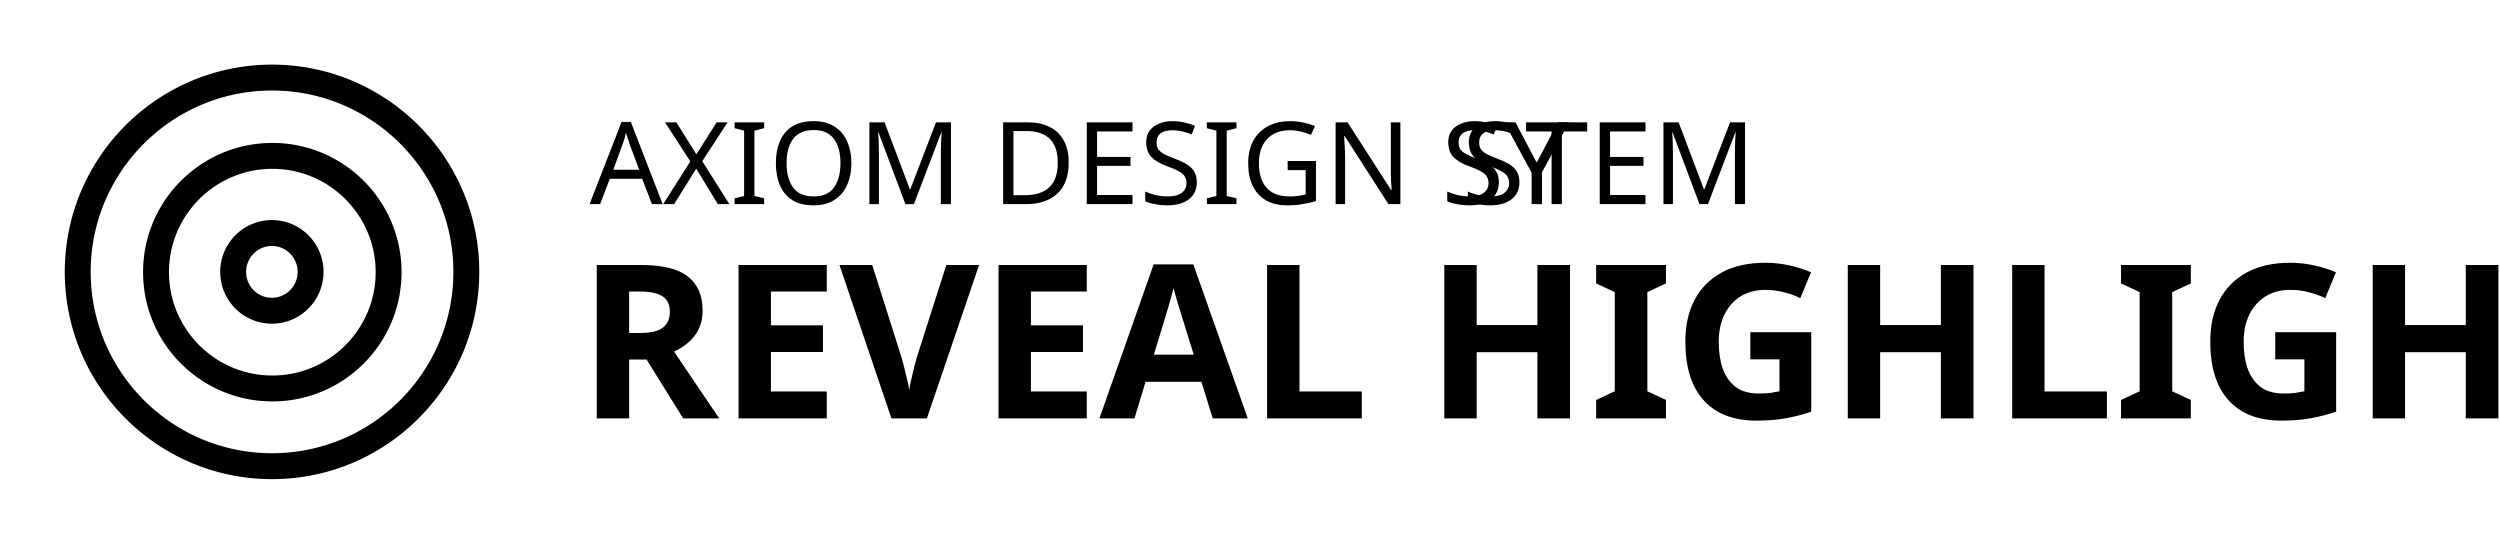
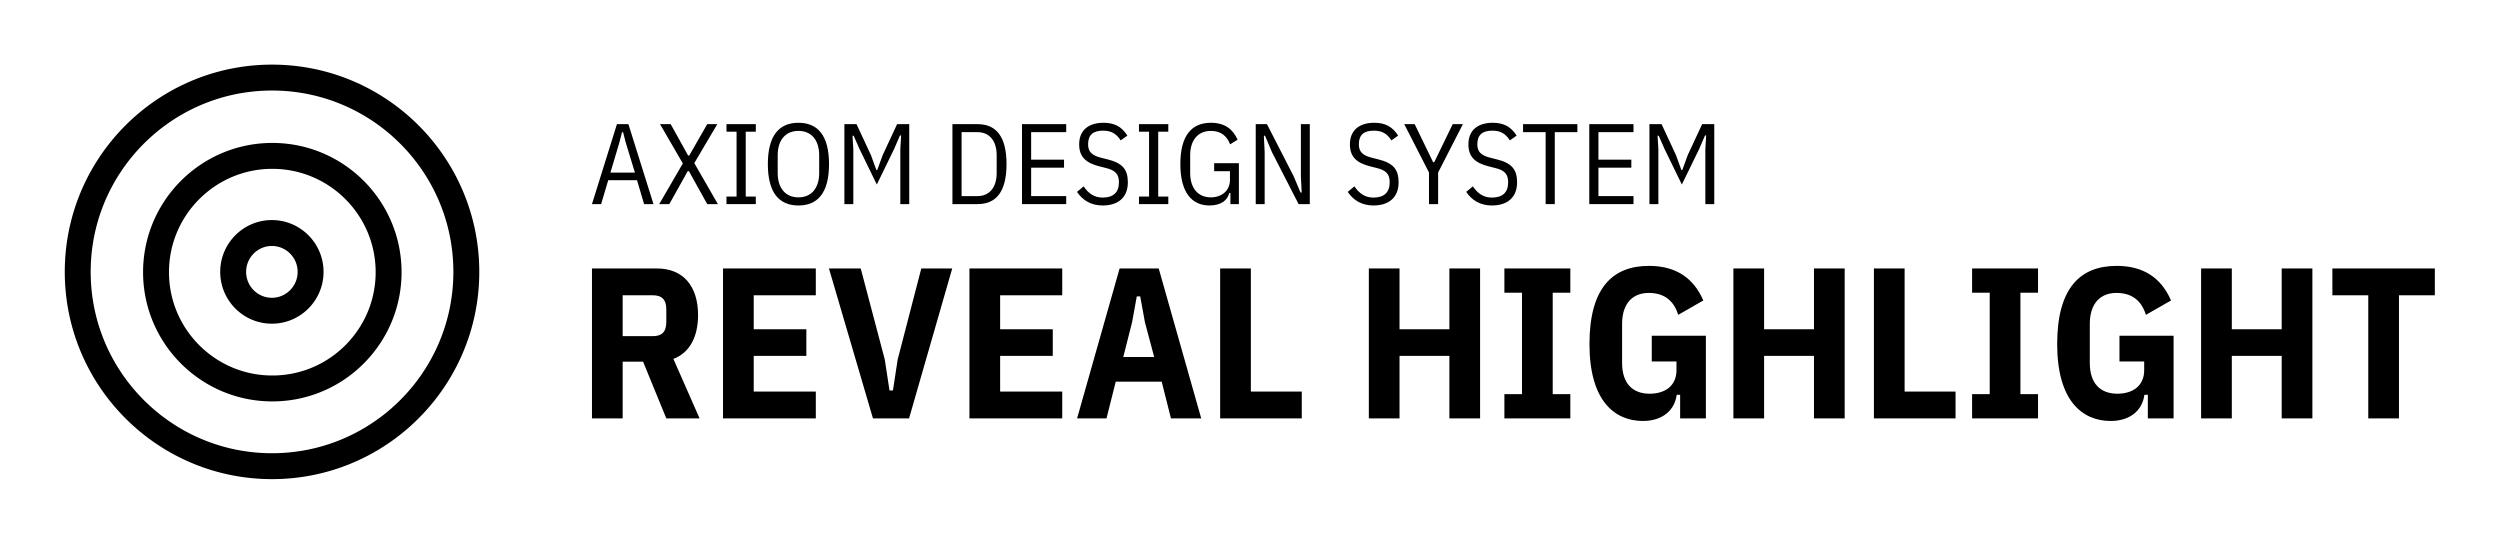
<svg xmlns="http://www.w3.org/2000/svg" width="100%" height="100%" viewBox="0 0 193 42" version="1.1" xml:space="preserve" style="fill-rule:evenodd;clip-rule:evenodd;stroke-linejoin:round;stroke-miterlimit:1.414;">
  <g>
    <path d="M21.207,4.99l0.206,0.004l0.205,0.006l0.205,0.009l0.204,0.012l0.203,0.014l0.203,0.017l0.202,0.019l0.201,0.022l0.201,0.024l0.199,0.027l0.199,0.029l0.198,0.032l0.198,0.034l0.196,0.036l0.196,0.039l0.195,0.041l0.194,0.043l0.193,0.046l0.192,0.049l0.191,0.05l0.19,0.053l0.189,0.055l0.189,0.057l0.187,0.06l0.186,0.062l0.186,0.064l0.184,0.066l0.183,0.068l0.182,0.071l0.181,0.073l0.18,0.075l0.179,0.077l0.178,0.079l0.177,0.081l0.175,0.083l0.174,0.086l0.173,0.087l0.172,0.089l0.171,0.092l0.169,0.093l0.168,0.096l0.167,0.097l0.166,0.099l0.164,0.101l0.163,0.104l0.162,0.105l0.16,0.107l0.159,0.108l0.158,0.111l0.156,0.113l0.155,0.114l0.153,0.116l0.152,0.118l0.15,0.12l0.149,0.121l0.147,0.123l0.146,0.125l0.145,0.127l0.143,0.128l0.141,0.13l0.14,0.132l0.138,0.133l0.136,0.135l0.135,0.137l0.134,0.138l0.131,0.139l0.13,0.142l0.129,0.143l0.126,0.144l0.125,0.146l0.123,0.147l0.122,0.149l0.12,0.151l0.118,0.152l0.116,0.153l0.114,0.155l0.112,0.156l0.111,0.157l0.109,0.159l0.107,0.161l0.105,0.161l0.103,0.163l0.101,0.165l0.1,0.165l0.097,0.167l0.095,0.168l0.094,0.17l0.091,0.17l0.09,0.172l0.087,0.173l0.085,0.174l0.083,0.176l0.082,0.176l0.079,0.178l0.077,0.179l0.075,0.18l0.072,0.181l0.071,0.182l0.068,0.183l0.067,0.185l0.064,0.185l0.062,0.186l0.059,0.188l0.058,0.188l0.055,0.189l0.052,0.191l0.051,0.191l0.048,0.192l0.046,0.193l0.044,0.194l0.041,0.195l0.038,0.195l0.037,0.197l0.034,0.197l0.032,0.198l0.029,0.199l0.026,0.2l0.025,0.2l0.021,0.202l0.02,0.201l0.016,0.203l0.015,0.204l0.011,0.204l0.009,0.204l0.007,0.206l0.004,0.206l0.001,0.206l-0.001,0.207l-0.004,0.206l-0.007,0.206l-0.009,0.204l-0.011,0.204l-0.015,0.204l-0.016,0.202l-0.02,0.202l-0.021,0.202l-0.025,0.2l-0.026,0.2l-0.029,0.199l-0.032,0.198l-0.034,0.197l-0.037,0.197l-0.038,0.195l-0.041,0.195l-0.044,0.194l-0.046,0.193l-0.048,0.192l-0.051,0.191l-0.052,0.191l-0.055,0.189l-0.058,0.188l-0.059,0.188l-0.062,0.186l-0.064,0.185l-0.067,0.184l-0.068,0.184l-0.071,0.182l-0.072,0.181l-0.075,0.18l-0.077,0.179l-0.079,0.178l-0.082,0.176l-0.083,0.176l-0.085,0.174l-0.087,0.173l-0.09,0.172l-0.091,0.17l-0.094,0.17l-0.095,0.168l-0.097,0.167l-0.1,0.165l-0.101,0.165l-0.103,0.163l-0.105,0.161l-0.107,0.161l-0.109,0.159l-0.111,0.157l-0.112,0.156l-0.114,0.155l-0.116,0.153l-0.118,0.152l-0.12,0.151l-0.122,0.148l-0.123,0.148l-0.125,0.146l-0.126,0.144l-0.129,0.143l-0.13,0.141l-0.131,0.14l-0.134,0.138l-0.135,0.137l-0.136,0.135l-0.138,0.133l-0.14,0.132l-0.141,0.13l-0.143,0.128l-0.145,0.127l-0.146,0.125l-0.147,0.123l-0.149,0.121l-0.15,0.12l-0.152,0.118l-0.153,0.116l-0.155,0.114l-0.156,0.113l-0.158,0.111l-0.159,0.108l-0.16,0.107l-0.162,0.105l-0.163,0.103l-0.164,0.102l-0.166,0.099l-0.167,0.097l-0.168,0.096l-0.169,0.093l-0.171,0.092l-0.172,0.089l-0.173,0.087l-0.174,0.086l-0.175,0.083l-0.177,0.081l-0.178,0.079l-0.179,0.077l-0.18,0.075l-0.181,0.073l-0.182,0.071l-0.183,0.068l-0.184,0.066l-0.186,0.064l-0.186,0.062l-0.187,0.06l-0.189,0.057l-0.189,0.055l-0.19,0.053l-0.191,0.05l-0.192,0.049l-0.193,0.045l-0.194,0.044l-0.195,0.041l-0.196,0.039l-0.196,0.036l-0.198,0.034l-0.198,0.032l-0.199,0.029l-0.199,0.027l-0.201,0.024l-0.201,0.022l-0.202,0.019l-0.203,0.017l-0.203,0.014l-0.204,0.012l-0.205,0.009l-0.205,0.006l-0.206,0.004l-0.207,0.001l-0.207,-0.001l-0.206,-0.004l-0.205,-0.006l-0.205,-0.009l-0.204,-0.012l-0.203,-0.014l-0.203,-0.017l-0.202,-0.019l-0.201,-0.022l-0.201,-0.024l-0.199,-0.027l-0.199,-0.029l-0.198,-0.032l-0.198,-0.034l-0.196,-0.036l-0.196,-0.039l-0.195,-0.041l-0.194,-0.044l-0.193,-0.045l-0.192,-0.049l-0.191,-0.05l-0.19,-0.053l-0.189,-0.055l-0.189,-0.057l-0.187,-0.06l-0.186,-0.062l-0.186,-0.064l-0.184,-0.066l-0.183,-0.068l-0.182,-0.071l-0.181,-0.073l-0.18,-0.075l-0.179,-0.077l-0.178,-0.079l-0.177,-0.081l-0.175,-0.083l-0.174,-0.086l-0.173,-0.087l-0.172,-0.089l-0.171,-0.092l-0.169,-0.093l-0.168,-0.096l-0.167,-0.097l-0.166,-0.099l-0.164,-0.102l-0.163,-0.103l-0.162,-0.105l-0.16,-0.107l-0.159,-0.108l-0.158,-0.111l-0.156,-0.113l-0.155,-0.114l-0.153,-0.116l-0.152,-0.118l-0.15,-0.12l-0.149,-0.121l-0.147,-0.123l-0.146,-0.125l-0.145,-0.127l-0.143,-0.128l-0.141,-0.13l-0.14,-0.132l-0.138,-0.133l-0.136,-0.135l-0.135,-0.137l-0.134,-0.138l-0.131,-0.14l-0.13,-0.141l-0.129,-0.143l-0.126,-0.144l-0.125,-0.146l-0.123,-0.148l-0.122,-0.148l-0.12,-0.151l-0.118,-0.152l-0.116,-0.153l-0.114,-0.155l-0.112,-0.156l-0.111,-0.157l-0.109,-0.159l-0.107,-0.161l-0.105,-0.161l-0.103,-0.163l-0.101,-0.165l-0.1,-0.165l-0.097,-0.167l-0.095,-0.168l-0.094,-0.17l-0.091,-0.17l-0.09,-0.172l-0.087,-0.173l-0.085,-0.174l-0.083,-0.176l-0.082,-0.176l-0.079,-0.178l-0.077,-0.179l-0.075,-0.18l-0.072,-0.181l-0.071,-0.182l-0.068,-0.184l-0.067,-0.184l-0.064,-0.185l-0.062,-0.186l-0.059,-0.188l-0.058,-0.188l-0.055,-0.189l-0.052,-0.191l-0.051,-0.191l-0.048,-0.192l-0.046,-0.193l-0.044,-0.194l-0.041,-0.195l-0.038,-0.195l-0.037,-0.197l-0.034,-0.197l-0.032,-0.198l-0.029,-0.199l-0.026,-0.2l-0.025,-0.2l-0.021,-0.202l-0.02,-0.202l-0.016,-0.202l-0.015,-0.204l-0.011,-0.204l-0.009,-0.204l-0.007,-0.206l-0.004,-0.206l-0.001,-0.207l0.001,-0.206l0.004,-0.206l0.007,-0.206l0.009,-0.204l0.011,-0.204l0.015,-0.204l0.016,-0.203l0.02,-0.201l0.021,-0.202l0.025,-0.2l0.026,-0.2l0.029,-0.199l0.032,-0.198l0.034,-0.197l0.037,-0.197l0.038,-0.195l0.041,-0.195l0.044,-0.194l0.046,-0.193l0.048,-0.192l0.051,-0.191l0.052,-0.191l0.055,-0.189l0.058,-0.188l0.059,-0.188l0.062,-0.186l0.064,-0.185l0.067,-0.185l0.068,-0.183l0.071,-0.182l0.072,-0.181l0.075,-0.18l0.077,-0.179l0.079,-0.178l0.082,-0.176l0.083,-0.176l0.085,-0.174l0.087,-0.173l0.09,-0.172l0.091,-0.17l0.094,-0.17l0.095,-0.168l0.097,-0.167l0.1,-0.165l0.101,-0.165l0.103,-0.163l0.105,-0.161l0.107,-0.161l0.109,-0.159l0.111,-0.157l0.112,-0.156l0.114,-0.155l0.116,-0.153l0.118,-0.152l0.12,-0.151l0.122,-0.149l0.123,-0.147l0.125,-0.146l0.126,-0.144l0.129,-0.143l0.13,-0.142l0.131,-0.139l0.134,-0.138l0.135,-0.137l0.136,-0.135l0.138,-0.133l0.14,-0.132l0.141,-0.13l0.143,-0.128l0.145,-0.127l0.146,-0.125l0.147,-0.123l0.149,-0.121l0.15,-0.12l0.152,-0.118l0.153,-0.116l0.155,-0.114l0.156,-0.113l0.158,-0.111l0.159,-0.108l0.16,-0.107l0.162,-0.105l0.163,-0.104l0.164,-0.101l0.166,-0.099l0.167,-0.097l0.168,-0.096l0.169,-0.093l0.171,-0.092l0.172,-0.089l0.173,-0.087l0.174,-0.086l0.175,-0.083l0.177,-0.081l0.178,-0.079l0.179,-0.077l0.18,-0.075l0.181,-0.073l0.182,-0.071l0.183,-0.068l0.184,-0.066l0.186,-0.064l0.186,-0.062l0.187,-0.06l0.189,-0.057l0.189,-0.055l0.19,-0.053l0.191,-0.05l0.192,-0.049l0.193,-0.046l0.194,-0.043l0.195,-0.041l0.196,-0.039l0.196,-0.036l0.198,-0.034l0.198,-0.032l0.199,-0.029l0.199,-0.027l0.201,-0.024l0.201,-0.022l0.202,-0.019l0.203,-0.017l0.203,-0.014l0.204,-0.012l0.205,-0.009l0.205,-0.006l0.206,-0.004l0.207,-0.002l0.207,0.002Zm-0.388,2l-0.181,0.003l-0.18,0.006l-0.179,0.008l-0.179,0.01l-0.178,0.012l-0.178,0.015l-0.177,0.017l-0.176,0.019l-0.175,0.021l-0.175,0.024l-0.174,0.025l-0.173,0.028l-0.173,0.029l-0.171,0.032l-0.171,0.034l-0.171,0.036l-0.169,0.038l-0.169,0.04l-0.168,0.042l-0.167,0.045l-0.166,0.046l-0.166,0.048l-0.164,0.05l-0.164,0.052l-0.163,0.054l-0.162,0.056l-0.161,0.058l-0.16,0.06l-0.159,0.061l-0.158,0.064l-0.158,0.066l-0.156,0.067l-0.156,0.069l-0.154,0.071l-0.153,0.073l-0.153,0.074l-0.151,0.077l-0.151,0.078l-0.149,0.08l-0.148,0.082l-0.147,0.083l-0.146,0.085l-0.145,0.087l-0.144,0.089l-0.142,0.09l-0.142,0.092l-0.14,0.094l-0.139,0.095l-0.138,0.097l-0.137,0.098l-0.135,0.1l-0.135,0.102l-0.133,0.103l-0.131,0.105l-0.131,0.106l-0.129,0.108l-0.128,0.11l-0.126,0.111l-0.125,0.112l-0.124,0.114l-0.123,0.115l-0.121,0.117l-0.119,0.118l-0.118,0.12l-0.117,0.121l-0.116,0.122l-0.113,0.124l-0.113,0.125l-0.111,0.127l-0.109,0.127l-0.108,0.13l-0.106,0.13l-0.105,0.132l-0.103,0.133l-0.102,0.134l-0.1,0.135l-0.099,0.137l-0.097,0.138l-0.095,0.139l-0.093,0.141l-0.092,0.141l-0.091,0.143l-0.088,0.143l-0.087,0.145l-0.085,0.146l-0.084,0.147l-0.081,0.149l-0.08,0.149l-0.079,0.15l-0.076,0.152l-0.075,0.152l-0.072,0.153l-0.071,0.155l-0.07,0.155l-0.067,0.157l-0.065,0.157l-0.064,0.158l-0.062,0.159l-0.06,0.161l-0.057,0.161l-0.056,0.162l-0.054,0.163l-0.053,0.163l-0.05,0.165l-0.048,0.165l-0.046,0.167l-0.044,0.167l-0.042,0.168l-0.04,0.168l-0.038,0.17l-0.036,0.17l-0.034,0.171l-0.032,0.172l-0.03,0.172l-0.027,0.174l-0.026,0.174l-0.023,0.174l-0.022,0.176l-0.019,0.176l-0.016,0.177l-0.015,0.177l-0.012,0.178l-0.011,0.179l-0.008,0.179l-0.005,0.18l-0.004,0.181l-0.001,0.181l0.001,0.182l0.004,0.18l0.005,0.18l0.008,0.18l0.011,0.179l0.012,0.178l0.015,0.177l0.016,0.177l0.019,0.176l0.022,0.176l0.023,0.174l0.026,0.174l0.027,0.174l0.03,0.172l0.032,0.172l0.034,0.171l0.036,0.17l0.038,0.17l0.04,0.168l0.042,0.168l0.044,0.167l0.046,0.167l0.048,0.165l0.05,0.165l0.053,0.163l0.054,0.163l0.056,0.162l0.057,0.161l0.06,0.16l0.062,0.16l0.064,0.158l0.065,0.157l0.067,0.157l0.07,0.155l0.071,0.155l0.072,0.153l0.075,0.152l0.076,0.152l0.079,0.15l0.08,0.149l0.081,0.148l0.084,0.148l0.085,0.146l0.087,0.145l0.088,0.143l0.091,0.143l0.092,0.141l0.093,0.141l0.095,0.139l0.097,0.138l0.099,0.136l0.1,0.136l0.102,0.134l0.103,0.133l0.105,0.132l0.106,0.13l0.108,0.129l0.109,0.128l0.111,0.127l0.113,0.125l0.113,0.124l0.116,0.122l0.117,0.121l0.118,0.12l0.119,0.118l0.121,0.117l0.123,0.115l0.124,0.114l0.125,0.112l0.126,0.111l0.128,0.11l0.129,0.107l0.131,0.107l0.131,0.105l0.133,0.103l0.135,0.102l0.135,0.1l0.137,0.098l0.138,0.097l0.139,0.095l0.14,0.094l0.142,0.092l0.142,0.09l0.144,0.089l0.145,0.087l0.146,0.085l0.147,0.083l0.148,0.082l0.149,0.08l0.151,0.078l0.151,0.076l0.153,0.075l0.153,0.073l0.154,0.071l0.156,0.069l0.156,0.067l0.158,0.066l0.158,0.063l0.159,0.062l0.16,0.06l0.161,0.058l0.162,0.056l0.163,0.054l0.164,0.052l0.164,0.05l0.166,0.048l0.166,0.046l0.167,0.045l0.168,0.042l0.169,0.04l0.169,0.038l0.171,0.036l0.171,0.034l0.171,0.032l0.173,0.029l0.173,0.028l0.174,0.025l0.175,0.024l0.175,0.021l0.176,0.019l0.177,0.017l0.178,0.015l0.178,0.012l0.179,0.01l0.179,0.008l0.18,0.006l0.181,0.003l0.181,0.001l0.181,-0.001l0.181,-0.003l0.18,-0.006l0.179,-0.008l0.179,-0.01l0.178,-0.012l0.178,-0.015l0.177,-0.017l0.176,-0.019l0.175,-0.021l0.175,-0.024l0.174,-0.025l0.173,-0.028l0.173,-0.029l0.171,-0.032l0.171,-0.034l0.171,-0.036l0.169,-0.038l0.169,-0.04l0.168,-0.042l0.167,-0.045l0.166,-0.046l0.166,-0.048l0.164,-0.05l0.164,-0.052l0.163,-0.054l0.162,-0.056l0.161,-0.058l0.16,-0.06l0.159,-0.062l0.158,-0.063l0.158,-0.066l0.156,-0.067l0.156,-0.069l0.154,-0.071l0.153,-0.073l0.153,-0.075l0.151,-0.076l0.151,-0.078l0.149,-0.08l0.148,-0.082l0.147,-0.083l0.146,-0.085l0.145,-0.087l0.144,-0.089l0.142,-0.09l0.142,-0.092l0.14,-0.094l0.139,-0.095l0.138,-0.097l0.137,-0.098l0.135,-0.1l0.135,-0.102l0.133,-0.103l0.131,-0.105l0.131,-0.107l0.129,-0.107l0.128,-0.11l0.126,-0.111l0.125,-0.112l0.124,-0.114l0.123,-0.115l0.121,-0.117l0.119,-0.118l0.118,-0.12l0.117,-0.121l0.116,-0.122l0.113,-0.124l0.113,-0.125l0.111,-0.127l0.109,-0.128l0.108,-0.129l0.106,-0.13l0.105,-0.132l0.103,-0.133l0.102,-0.134l0.1,-0.136l0.099,-0.136l0.097,-0.138l0.095,-0.139l0.093,-0.141l0.092,-0.141l0.091,-0.143l0.088,-0.143l0.087,-0.145l0.085,-0.146l0.084,-0.147l0.081,-0.149l0.08,-0.149l0.079,-0.15l0.076,-0.152l0.075,-0.152l0.072,-0.153l0.071,-0.155l0.07,-0.155l0.067,-0.157l0.065,-0.157l0.064,-0.158l0.062,-0.16l0.06,-0.16l0.057,-0.161l0.056,-0.162l0.054,-0.163l0.053,-0.163l0.05,-0.165l0.048,-0.165l0.046,-0.167l0.044,-0.167l0.042,-0.168l0.04,-0.168l0.038,-0.17l0.036,-0.17l0.034,-0.171l0.032,-0.172l0.03,-0.172l0.027,-0.174l0.026,-0.174l0.023,-0.174l0.022,-0.176l0.019,-0.176l0.016,-0.177l0.015,-0.177l0.012,-0.178l0.011,-0.179l0.008,-0.179l0.005,-0.181l0.004,-0.18l0.001,-0.182l-0.001,-0.181l-0.004,-0.181l-0.005,-0.18l-0.008,-0.179l-0.011,-0.179l-0.012,-0.178l-0.015,-0.177l-0.016,-0.177l-0.019,-0.176l-0.022,-0.176l-0.023,-0.174l-0.026,-0.174l-0.027,-0.174l-0.03,-0.172l-0.032,-0.172l-0.034,-0.171l-0.036,-0.17l-0.038,-0.17l-0.04,-0.168l-0.042,-0.168l-0.044,-0.167l-0.046,-0.167l-0.048,-0.165l-0.05,-0.165l-0.053,-0.163l-0.054,-0.163l-0.056,-0.162l-0.057,-0.161l-0.06,-0.161l-0.062,-0.159l-0.064,-0.158l-0.065,-0.157l-0.067,-0.157l-0.07,-0.155l-0.071,-0.155l-0.072,-0.153l-0.075,-0.152l-0.076,-0.152l-0.079,-0.15l-0.08,-0.149l-0.081,-0.149l-0.084,-0.147l-0.085,-0.146l-0.087,-0.145l-0.088,-0.143l-0.091,-0.143l-0.092,-0.141l-0.093,-0.141l-0.095,-0.139l-0.097,-0.138l-0.099,-0.137l-0.1,-0.135l-0.102,-0.134l-0.103,-0.133l-0.105,-0.132l-0.106,-0.13l-0.108,-0.13l-0.109,-0.127l-0.111,-0.127l-0.113,-0.125l-0.113,-0.124l-0.116,-0.122l-0.117,-0.121l-0.118,-0.12l-0.119,-0.118l-0.121,-0.117l-0.123,-0.115l-0.124,-0.114l-0.125,-0.112l-0.126,-0.111l-0.128,-0.11l-0.129,-0.108l-0.131,-0.106l-0.131,-0.105l-0.133,-0.103l-0.135,-0.102l-0.135,-0.1l-0.137,-0.098l-0.138,-0.097l-0.139,-0.095l-0.14,-0.094l-0.142,-0.092l-0.142,-0.09l-0.144,-0.089l-0.145,-0.087l-0.146,-0.085l-0.147,-0.083l-0.148,-0.082l-0.149,-0.08l-0.151,-0.078l-0.151,-0.077l-0.153,-0.074l-0.153,-0.073l-0.154,-0.071l-0.156,-0.069l-0.156,-0.067l-0.158,-0.066l-0.158,-0.064l-0.159,-0.061l-0.16,-0.06l-0.161,-0.058l-0.162,-0.056l-0.163,-0.054l-0.164,-0.052l-0.164,-0.05l-0.166,-0.048l-0.166,-0.046l-0.167,-0.045l-0.168,-0.042l-0.169,-0.04l-0.169,-0.038l-0.171,-0.036l-0.171,-0.034l-0.171,-0.032l-0.173,-0.029l-0.173,-0.028l-0.174,-0.025l-0.175,-0.024l-0.175,-0.021l-0.176,-0.019l-0.177,-0.017l-0.178,-0.015l-0.178,-0.012l-0.179,-0.01l-0.179,-0.008l-0.18,-0.006l-0.181,-0.003l-0.181,-0.001l-0.181,0.001Z" />
    <path d="M21.151,11.034l0.129,0.003l0.128,0.004l0.128,0.006l0.127,0.007l0.127,0.009l0.126,0.01l0.126,0.012l0.126,0.014l0.125,0.015l0.124,0.016l0.124,0.019l0.124,0.019l0.123,0.022l0.122,0.022l0.122,0.024l0.122,0.026l0.121,0.027l0.12,0.029l0.12,0.03l0.119,0.031l0.119,0.033l0.118,0.035l0.117,0.035l0.117,0.038l0.116,0.038l0.116,0.04l0.115,0.041l0.114,0.043l0.114,0.044l0.112,0.046l0.113,0.046l0.111,0.048l0.111,0.05l0.11,0.05l0.11,0.052l0.108,0.053l0.108,0.055l0.107,0.056l0.107,0.057l0.105,0.058l0.105,0.059l0.104,0.061l0.104,0.062l0.102,0.063l0.102,0.064l0.1,0.066l0.1,0.067l0.1,0.067l0.098,0.069l0.097,0.071l0.097,0.071l0.095,0.072l0.095,0.074l0.094,0.074l0.093,0.076l0.092,0.077l0.091,0.078l0.09,0.079l0.089,0.08l0.088,0.081l0.087,0.082l0.086,0.083l0.085,0.084l0.084,0.085l0.084,0.087l0.082,0.087l0.081,0.088l0.08,0.089l0.079,0.09l0.078,0.091l0.076,0.092l0.076,0.093l0.075,0.094l0.073,0.094l0.073,0.096l0.071,0.096l0.07,0.098l0.069,0.098l0.068,0.099l0.067,0.1l0.065,0.101l0.065,0.102l0.063,0.102l0.062,0.103l0.06,0.104l0.06,0.105l0.058,0.106l0.057,0.106l0.056,0.107l0.054,0.108l0.053,0.109l0.052,0.109l0.051,0.111l0.049,0.11l0.048,0.112l0.047,0.112l0.045,0.113l0.044,0.114l0.043,0.114l0.041,0.115l0.04,0.115l0.039,0.117l0.037,0.116l0.036,0.118l0.034,0.118l0.033,0.119l0.032,0.119l0.03,0.12l0.028,0.12l0.027,0.121l0.026,0.121l0.024,0.122l0.023,0.123l0.021,0.123l0.02,0.123l0.018,0.124l0.017,0.125l0.015,0.125l0.013,0.126l0.012,0.125l0.011,0.127l0.009,0.127l0.007,0.127l0.006,0.128l0.004,0.128l0.002,0.128l0.001,0.129l-0.001,0.129l-0.002,0.128l-0.004,0.128l-0.006,0.128l-0.007,0.127l-0.009,0.127l-0.011,0.127l-0.012,0.126l-0.013,0.125l-0.015,0.125l-0.017,0.125l-0.018,0.124l-0.02,0.123l-0.021,0.123l-0.023,0.123l-0.024,0.122l-0.026,0.121l-0.027,0.121l-0.028,0.121l-0.03,0.119l-0.032,0.12l-0.033,0.118l-0.034,0.118l-0.036,0.118l-0.037,0.116l-0.039,0.117l-0.04,0.115l-0.041,0.115l-0.043,0.114l-0.044,0.114l-0.045,0.113l-0.047,0.112l-0.048,0.112l-0.049,0.111l-0.051,0.11l-0.052,0.109l-0.053,0.109l-0.054,0.108l-0.056,0.107l-0.057,0.106l-0.058,0.106l-0.06,0.105l-0.06,0.104l-0.062,0.103l-0.063,0.103l-0.065,0.101l-0.065,0.101l-0.067,0.1l-0.068,0.099l-0.069,0.098l-0.07,0.098l-0.071,0.096l-0.073,0.096l-0.073,0.094l-0.075,0.094l-0.076,0.093l-0.076,0.092l-0.078,0.091l-0.079,0.09l-0.08,0.089l-0.081,0.088l-0.082,0.087l-0.084,0.087l-0.084,0.085l-0.085,0.084l-0.086,0.083l-0.087,0.082l-0.088,0.081l-0.089,0.08l-0.09,0.079l-0.091,0.078l-0.092,0.077l-0.093,0.076l-0.094,0.074l-0.095,0.074l-0.095,0.072l-0.097,0.072l-0.097,0.07l-0.098,0.069l-0.1,0.068l-0.1,0.066l-0.1,0.066l-0.102,0.064l-0.102,0.063l-0.104,0.062l-0.104,0.061l-0.105,0.059l-0.105,0.059l-0.107,0.057l-0.107,0.055l-0.108,0.055l-0.108,0.053l-0.11,0.052l-0.11,0.051l-0.111,0.049l-0.111,0.048l-0.113,0.047l-0.112,0.045l-0.114,0.044l-0.114,0.043l-0.115,0.041l-0.116,0.04l-0.116,0.038l-0.117,0.038l-0.117,0.035l-0.118,0.035l-0.119,0.033l-0.119,0.031l-0.12,0.03l-0.12,0.029l-0.121,0.027l-0.122,0.026l-0.122,0.024l-0.122,0.023l-0.123,0.021l-0.124,0.019l-0.124,0.019l-0.124,0.016l-0.125,0.015l-0.126,0.014l-0.126,0.012l-0.126,0.01l-0.127,0.009l-0.127,0.007l-0.128,0.006l-0.128,0.004l-0.129,0.003l-0.128,0l-0.129,0l-0.129,-0.003l-0.128,-0.004l-0.128,-0.006l-0.127,-0.007l-0.127,-0.009l-0.126,-0.01l-0.126,-0.012l-0.125,-0.014l-0.125,-0.015l-0.125,-0.016l-0.124,-0.019l-0.124,-0.019l-0.123,-0.021l-0.122,-0.023l-0.122,-0.024l-0.122,-0.026l-0.121,-0.027l-0.12,-0.029l-0.12,-0.03l-0.119,-0.031l-0.119,-0.033l-0.118,-0.035l-0.117,-0.035l-0.117,-0.038l-0.116,-0.038l-0.116,-0.04l-0.115,-0.041l-0.114,-0.043l-0.113,-0.044l-0.113,-0.045l-0.113,-0.047l-0.111,-0.048l-0.111,-0.049l-0.11,-0.051l-0.109,-0.052l-0.109,-0.053l-0.108,-0.055l-0.107,-0.055l-0.107,-0.057l-0.105,-0.059l-0.105,-0.059l-0.104,-0.061l-0.103,-0.062l-0.103,-0.063l-0.102,-0.064l-0.1,-0.066l-0.1,-0.066l-0.099,-0.068l-0.099,-0.069l-0.097,-0.07l-0.096,-0.072l-0.096,-0.072l-0.095,-0.074l-0.094,-0.074l-0.092,-0.076l-0.092,-0.077l-0.091,-0.078l-0.09,-0.079l-0.09,-0.08l-0.088,-0.081l-0.087,-0.082l-0.086,-0.083l-0.085,-0.084l-0.084,-0.085l-0.083,-0.087l-0.083,-0.087l-0.081,-0.088l-0.08,-0.089l-0.079,-0.09l-0.077,-0.091l-0.077,-0.092l-0.076,-0.093l-0.075,-0.094l-0.073,-0.094l-0.073,-0.096l-0.071,-0.096l-0.07,-0.098l-0.069,-0.098l-0.068,-0.099l-0.067,-0.1l-0.065,-0.101l-0.064,-0.101l-0.064,-0.103l-0.061,-0.103l-0.061,-0.104l-0.06,-0.105l-0.058,-0.106l-0.057,-0.106l-0.056,-0.107l-0.054,-0.108l-0.053,-0.109l-0.052,-0.109l-0.051,-0.11l-0.049,-0.111l-0.048,-0.112l-0.047,-0.112l-0.045,-0.113l-0.044,-0.114l-0.043,-0.114l-0.041,-0.115l-0.04,-0.115l-0.039,-0.117l-0.037,-0.116l-0.036,-0.118l-0.034,-0.118l-0.033,-0.118l-0.032,-0.12l-0.03,-0.119l-0.028,-0.121l-0.027,-0.121l-0.026,-0.121l-0.024,-0.122l-0.023,-0.123l-0.021,-0.123l-0.02,-0.123l-0.018,-0.124l-0.017,-0.125l-0.015,-0.125l-0.013,-0.125l-0.012,-0.126l-0.011,-0.127l-0.009,-0.127l-0.007,-0.127l-0.006,-0.128l-0.004,-0.128l-0.002,-0.128l-0.001,-0.129l0.001,-0.129l0.002,-0.128l0.004,-0.128l0.006,-0.128l0.007,-0.127l0.009,-0.127l0.011,-0.127l0.012,-0.125l0.013,-0.126l0.015,-0.125l0.017,-0.125l0.018,-0.124l0.02,-0.123l0.021,-0.123l0.023,-0.123l0.024,-0.122l0.026,-0.121l0.027,-0.121l0.028,-0.12l0.03,-0.12l0.032,-0.119l0.033,-0.119l0.034,-0.118l0.036,-0.118l0.037,-0.116l0.039,-0.117l0.04,-0.115l0.041,-0.115l0.043,-0.114l0.044,-0.114l0.045,-0.113l0.047,-0.112l0.048,-0.112l0.049,-0.11l0.051,-0.111l0.052,-0.109l0.053,-0.109l0.054,-0.108l0.056,-0.107l0.057,-0.106l0.058,-0.106l0.06,-0.105l0.061,-0.104l0.061,-0.103l0.064,-0.102l0.064,-0.102l0.065,-0.101l0.067,-0.1l0.068,-0.099l0.069,-0.098l0.07,-0.098l0.071,-0.096l0.073,-0.096l0.073,-0.094l0.075,-0.094l0.076,-0.093l0.077,-0.092l0.077,-0.091l0.079,-0.09l0.08,-0.089l0.081,-0.088l0.083,-0.087l0.083,-0.087l0.084,-0.085l0.085,-0.084l0.086,-0.083l0.087,-0.082l0.088,-0.081l0.09,-0.08l0.09,-0.079l0.091,-0.078l0.092,-0.077l0.092,-0.076l0.094,-0.074l0.095,-0.074l0.096,-0.072l0.096,-0.071l0.097,-0.071l0.099,-0.069l0.099,-0.067l0.1,-0.067l0.1,-0.066l0.102,-0.064l0.103,-0.063l0.103,-0.062l0.104,-0.061l0.105,-0.059l0.105,-0.058l0.107,-0.057l0.107,-0.056l0.108,-0.055l0.109,-0.053l0.109,-0.052l0.11,-0.05l0.111,-0.05l0.111,-0.048l0.113,-0.046l0.113,-0.046l0.113,-0.044l0.114,-0.043l0.115,-0.041l0.116,-0.04l0.116,-0.038l0.117,-0.038l0.117,-0.035l0.118,-0.035l0.119,-0.033l0.119,-0.031l0.12,-0.03l0.12,-0.029l0.121,-0.027l0.122,-0.026l0.122,-0.024l0.122,-0.022l0.123,-0.022l0.124,-0.019l0.124,-0.019l0.125,-0.016l0.125,-0.015l0.125,-0.014l0.126,-0.012l0.126,-0.01l0.127,-0.009l0.127,-0.007l0.128,-0.006l0.128,-0.004l0.129,-0.003l0.129,0l0.128,0Zm-0.232,2l-0.103,0.002l-0.103,0.004l-0.102,0.004l-0.102,0.006l-0.102,0.007l-0.101,0.008l-0.101,0.01l-0.1,0.011l-0.1,0.012l-0.099,0.013l-0.1,0.015l-0.098,0.015l-0.099,0.017l-0.097,0.019l-0.098,0.019l-0.097,0.02l-0.096,0.022l-0.096,0.023l-0.096,0.024l-0.095,0.025l-0.095,0.026l-0.094,0.028l-0.094,0.028l-0.093,0.03l-0.092,0.031l-0.093,0.031l-0.091,0.033l-0.092,0.034l-0.09,0.036l-0.09,0.036l-0.09,0.037l-0.089,0.038l-0.089,0.04l-0.087,0.04l-0.088,0.042l-0.087,0.042l-0.086,0.044l-0.085,0.044l-0.086,0.046l-0.084,0.046l-0.084,0.048l-0.083,0.048l-0.083,0.05l-0.081,0.05l-0.082,0.052l-0.08,0.052l-0.08,0.054l-0.08,0.054l-0.078,0.055l-0.078,0.056l-0.077,0.057l-0.077,0.058l-0.076,0.059l-0.075,0.06l-0.074,0.061l-0.074,0.061l-0.073,0.063l-0.072,0.063l-0.071,0.064l-0.071,0.065l-0.07,0.066l-0.069,0.066l-0.068,0.068l-0.067,0.068l-0.067,0.069l-0.066,0.07l-0.065,0.07l-0.064,0.072l-0.063,0.072l-0.062,0.073l-0.062,0.073l-0.06,0.075l-0.06,0.075l-0.059,0.075l-0.058,0.077l-0.057,0.077l-0.056,0.078l-0.056,0.079l-0.054,0.079l-0.053,0.08l-0.053,0.081l-0.051,0.081l-0.05,0.082l-0.05,0.082l-0.049,0.084l-0.047,0.084l-0.047,0.084l-0.045,0.085l-0.045,0.086l-0.043,0.086l-0.043,0.087l-0.041,0.087l-0.041,0.088l-0.039,0.088l-0.038,0.09l-0.038,0.089l-0.036,0.09l-0.035,0.091l-0.034,0.091l-0.033,0.092l-0.032,0.092l-0.031,0.093l-0.029,0.093l-0.029,0.094l-0.027,0.094l-0.027,0.094l-0.025,0.096l-0.024,0.095l-0.022,0.096l-0.022,0.097l-0.021,0.097l-0.019,0.097l-0.018,0.098l-0.017,0.098l-0.016,0.099l-0.014,0.099l-0.014,0.1l-0.012,0.099l-0.011,0.101l-0.009,0.101l-0.008,0.101l-0.008,0.101l-0.005,0.102l-0.005,0.103l-0.003,0.102l-0.002,0.104l-0.001,0.103l0.001,0.104l0.002,0.103l0.003,0.102l0.005,0.103l0.005,0.102l0.008,0.101l0.008,0.101l0.009,0.101l0.011,0.101l0.012,0.1l0.014,0.099l0.014,0.099l0.016,0.099l0.017,0.098l0.018,0.098l0.019,0.097l0.021,0.097l0.022,0.097l0.022,0.096l0.024,0.096l0.025,0.095l0.027,0.094l0.027,0.094l0.029,0.094l0.029,0.093l0.031,0.093l0.032,0.092l0.033,0.092l0.034,0.091l0.035,0.091l0.036,0.09l0.038,0.09l0.038,0.089l0.039,0.088l0.041,0.088l0.041,0.087l0.043,0.087l0.043,0.086l0.045,0.086l0.045,0.085l0.047,0.085l0.047,0.083l0.049,0.084l0.05,0.082l0.05,0.082l0.051,0.081l0.053,0.081l0.053,0.08l0.054,0.079l0.056,0.079l0.056,0.078l0.057,0.077l0.058,0.077l0.059,0.075l0.06,0.076l0.06,0.074l0.062,0.074l0.062,0.072l0.063,0.073l0.064,0.071l0.065,0.07l0.066,0.07l0.067,0.069l0.067,0.069l0.068,0.067l0.069,0.067l0.07,0.065l0.071,0.065l0.071,0.064l0.072,0.064l0.073,0.062l0.074,0.061l0.074,0.061l0.075,0.06l0.076,0.059l0.077,0.058l0.077,0.057l0.078,0.056l0.078,0.055l0.08,0.054l0.08,0.054l0.08,0.052l0.082,0.052l0.081,0.05l0.083,0.05l0.083,0.048l0.084,0.048l0.084,0.046l0.086,0.046l0.085,0.044l0.086,0.044l0.087,0.042l0.088,0.042l0.088,0.04l0.088,0.04l0.089,0.038l0.09,0.037l0.09,0.037l0.09,0.035l0.092,0.034l0.091,0.033l0.093,0.032l0.092,0.03l0.093,0.03l0.094,0.028l0.094,0.028l0.095,0.026l0.095,0.025l0.096,0.024l0.096,0.023l0.096,0.022l0.097,0.02l0.098,0.02l0.097,0.018l0.099,0.017l0.098,0.015l0.1,0.015l0.099,0.013l0.1,0.012l0.1,0.011l0.101,0.01l0.101,0.008l0.102,0.007l0.102,0.006l0.102,0.005l0.103,0.003l0.103,0.002l0.104,0l0.103,0l0.103,-0.002l0.103,-0.003l0.102,-0.005l0.102,-0.006l0.102,-0.007l0.101,-0.008l0.101,-0.01l0.1,-0.011l0.1,-0.012l0.1,-0.013l0.099,-0.015l0.098,-0.015l0.099,-0.017l0.098,-0.018l0.097,-0.02l0.097,-0.02l0.096,-0.022l0.096,-0.023l0.096,-0.024l0.095,-0.025l0.095,-0.026l0.094,-0.028l0.094,-0.028l0.093,-0.03l0.093,-0.03l0.092,-0.032l0.092,-0.033l0.091,-0.034l0.09,-0.035l0.091,-0.037l0.089,-0.037l0.089,-0.038l0.089,-0.04l0.088,-0.04l0.087,-0.042l0.087,-0.042l0.086,-0.044l0.086,-0.044l0.085,-0.046l0.084,-0.046l0.084,-0.048l0.083,-0.048l0.083,-0.05l0.082,-0.05l0.081,-0.052l0.081,-0.052l0.08,-0.054l0.079,-0.054l0.078,-0.055l0.078,-0.056l0.078,-0.057l0.076,-0.058l0.076,-0.059l0.075,-0.06l0.074,-0.061l0.074,-0.061l0.073,-0.062l0.072,-0.064l0.071,-0.064l0.071,-0.065l0.07,-0.065l0.069,-0.067l0.068,-0.067l0.067,-0.069l0.067,-0.069l0.066,-0.07l0.065,-0.07l0.064,-0.071l0.063,-0.073l0.062,-0.072l0.062,-0.074l0.061,-0.074l0.059,-0.076l0.059,-0.075l0.058,-0.077l0.057,-0.077l0.056,-0.078l0.056,-0.079l0.054,-0.079l0.053,-0.08l0.053,-0.081l0.051,-0.081l0.051,-0.082l0.049,-0.082l0.049,-0.084l0.047,-0.083l0.047,-0.085l0.045,-0.085l0.045,-0.086l0.043,-0.086l0.043,-0.087l0.041,-0.087l0.041,-0.088l0.039,-0.088l0.039,-0.089l0.037,-0.09l0.036,-0.09l0.035,-0.091l0.034,-0.091l0.033,-0.092l0.032,-0.092l0.031,-0.093l0.029,-0.093l0.029,-0.094l0.027,-0.094l0.027,-0.094l0.025,-0.095l0.024,-0.096l0.023,-0.096l0.021,-0.097l0.021,-0.097l0.019,-0.097l0.018,-0.098l0.017,-0.098l0.016,-0.099l0.014,-0.099l0.014,-0.099l0.012,-0.1l0.011,-0.101l0.009,-0.101l0.009,-0.101l0.007,-0.101l0.006,-0.102l0.004,-0.103l0.003,-0.102l0.002,-0.103l0.001,-0.104l-0.001,-0.103l-0.002,-0.104l-0.003,-0.102l-0.004,-0.103l-0.006,-0.102l-0.007,-0.101l-0.009,-0.101l-0.009,-0.101l-0.011,-0.101l-0.012,-0.099l-0.014,-0.1l-0.014,-0.099l-0.016,-0.099l-0.017,-0.098l-0.018,-0.098l-0.019,-0.097l-0.021,-0.097l-0.021,-0.097l-0.023,-0.096l-0.024,-0.095l-0.025,-0.096l-0.027,-0.094l-0.027,-0.094l-0.029,-0.094l-0.029,-0.093l-0.031,-0.093l-0.032,-0.092l-0.033,-0.092l-0.034,-0.091l-0.035,-0.091l-0.036,-0.09l-0.037,-0.089l-0.039,-0.09l-0.039,-0.088l-0.041,-0.088l-0.041,-0.087l-0.043,-0.087l-0.043,-0.086l-0.045,-0.086l-0.045,-0.085l-0.047,-0.084l-0.047,-0.084l-0.049,-0.084l-0.049,-0.082l-0.051,-0.082l-0.051,-0.081l-0.053,-0.081l-0.053,-0.08l-0.054,-0.079l-0.056,-0.079l-0.056,-0.078l-0.057,-0.077l-0.058,-0.077l-0.059,-0.075l-0.059,-0.075l-0.061,-0.075l-0.062,-0.073l-0.062,-0.073l-0.063,-0.072l-0.064,-0.072l-0.065,-0.07l-0.066,-0.07l-0.067,-0.069l-0.067,-0.068l-0.068,-0.068l-0.069,-0.066l-0.07,-0.066l-0.071,-0.065l-0.071,-0.064l-0.072,-0.063l-0.073,-0.063l-0.074,-0.061l-0.074,-0.061l-0.075,-0.06l-0.076,-0.059l-0.076,-0.058l-0.078,-0.057l-0.078,-0.056l-0.078,-0.055l-0.079,-0.054l-0.08,-0.054l-0.081,-0.052l-0.081,-0.052l-0.082,-0.05l-0.083,-0.05l-0.083,-0.048l-0.084,-0.048l-0.084,-0.046l-0.085,-0.046l-0.086,-0.044l-0.086,-0.044l-0.087,-0.042l-0.087,-0.042l-0.088,-0.04l-0.089,-0.04l-0.089,-0.038l-0.09,-0.037l-0.09,-0.036l-0.09,-0.036l-0.091,-0.034l-0.092,-0.033l-0.092,-0.031l-0.093,-0.031l-0.093,-0.03l-0.094,-0.028l-0.094,-0.028l-0.095,-0.026l-0.095,-0.025l-0.096,-0.024l-0.096,-0.023l-0.096,-0.022l-0.097,-0.02l-0.097,-0.019l-0.098,-0.019l-0.099,-0.017l-0.098,-0.015l-0.099,-0.015l-0.1,-0.013l-0.1,-0.012l-0.1,-0.011l-0.101,-0.01l-0.101,-0.008l-0.102,-0.007l-0.102,-0.006l-0.102,-0.004l-0.103,-0.004l-0.103,-0.002l-0.103,0l-0.104,0Z" />
    <path d="M21.091,16.99l0.103,0.004l0.101,0.006l0.101,0.009l0.1,0.012l0.1,0.014l0.098,0.016l0.098,0.019l0.097,0.021l0.096,0.023l0.095,0.026l0.094,0.028l0.093,0.031l0.092,0.032l0.091,0.035l0.09,0.037l0.089,0.039l0.088,0.041l0.087,0.043l0.085,0.046l0.084,0.047l0.083,0.049l0.082,0.051l0.08,0.053l0.079,0.055l0.077,0.057l0.076,0.058l0.075,0.06l0.073,0.062l0.072,0.064l0.07,0.066l0.068,0.067l0.067,0.068l0.065,0.071l0.064,0.071l0.062,0.074l0.06,0.075l0.058,0.076l0.057,0.078l0.055,0.079l0.052,0.08l0.051,0.082l0.049,0.083l0.047,0.084l0.046,0.086l0.043,0.087l0.041,0.088l0.039,0.089l0.036,0.09l0.035,0.092l0.032,0.092l0.031,0.094l0.028,0.094l0.026,0.095l0.023,0.097l0.021,0.097l0.019,0.098l0.016,0.099l0.014,0.099l0.012,0.101l0.009,0.101l0.006,0.102l0.004,0.102l0.001,0.103l-0.001,0.104l-0.004,0.102l-0.006,0.102l-0.009,0.101l-0.012,0.101l-0.014,0.099l-0.016,0.099l-0.019,0.098l-0.021,0.097l-0.023,0.097l-0.026,0.095l-0.028,0.094l-0.031,0.094l-0.032,0.092l-0.035,0.092l-0.036,0.09l-0.039,0.089l-0.041,0.088l-0.043,0.087l-0.046,0.085l-0.047,0.085l-0.049,0.083l-0.051,0.082l-0.052,0.08l-0.055,0.079l-0.057,0.078l-0.058,0.076l-0.06,0.075l-0.062,0.074l-0.064,0.071l-0.065,0.071l-0.067,0.068l-0.068,0.067l-0.07,0.066l-0.072,0.064l-0.073,0.062l-0.075,0.06l-0.076,0.058l-0.077,0.057l-0.079,0.055l-0.08,0.053l-0.082,0.051l-0.083,0.049l-0.084,0.047l-0.085,0.046l-0.087,0.043l-0.088,0.041l-0.089,0.039l-0.09,0.037l-0.091,0.035l-0.092,0.032l-0.093,0.031l-0.094,0.028l-0.095,0.025l-0.096,0.024l-0.097,0.021l-0.098,0.019l-0.098,0.016l-0.1,0.014l-0.1,0.012l-0.101,0.009l-0.101,0.006l-0.103,0.004l-0.102,0.001l-0.103,-0.001l-0.103,-0.004l-0.101,-0.006l-0.101,-0.009l-0.1,-0.012l-0.099,-0.014l-0.099,-0.016l-0.098,-0.019l-0.097,-0.021l-0.096,-0.024l-0.095,-0.025l-0.094,-0.028l-0.093,-0.031l-0.092,-0.032l-0.091,-0.035l-0.09,-0.037l-0.089,-0.039l-0.088,-0.041l-0.087,-0.043l-0.085,-0.046l-0.084,-0.047l-0.083,-0.049l-0.082,-0.051l-0.08,-0.053l-0.079,-0.055l-0.077,-0.057l-0.076,-0.058l-0.075,-0.06l-0.073,-0.062l-0.072,-0.064l-0.07,-0.066l-0.068,-0.067l-0.067,-0.068l-0.065,-0.071l-0.064,-0.071l-0.062,-0.074l-0.06,-0.075l-0.058,-0.076l-0.057,-0.078l-0.054,-0.079l-0.053,-0.08l-0.051,-0.082l-0.049,-0.083l-0.047,-0.085l-0.045,-0.085l-0.043,-0.087l-0.041,-0.088l-0.039,-0.089l-0.037,-0.09l-0.035,-0.092l-0.032,-0.092l-0.031,-0.094l-0.028,-0.094l-0.025,-0.095l-0.024,-0.097l-0.021,-0.097l-0.019,-0.098l-0.016,-0.099l-0.014,-0.099l-0.011,-0.101l-0.009,-0.101l-0.007,-0.102l-0.004,-0.102l-0.001,-0.104l0.001,-0.103l0.004,-0.102l0.007,-0.102l0.009,-0.101l0.011,-0.101l0.014,-0.099l0.016,-0.099l0.019,-0.098l0.021,-0.097l0.024,-0.097l0.025,-0.095l0.028,-0.094l0.031,-0.094l0.032,-0.092l0.035,-0.092l0.037,-0.09l0.039,-0.089l0.041,-0.088l0.043,-0.087l0.045,-0.086l0.047,-0.084l0.049,-0.083l0.051,-0.082l0.053,-0.08l0.054,-0.079l0.057,-0.078l0.058,-0.076l0.06,-0.075l0.062,-0.074l0.064,-0.071l0.065,-0.071l0.067,-0.068l0.068,-0.067l0.07,-0.066l0.072,-0.064l0.073,-0.062l0.075,-0.06l0.076,-0.058l0.077,-0.057l0.079,-0.055l0.08,-0.053l0.082,-0.051l0.083,-0.049l0.084,-0.047l0.085,-0.046l0.087,-0.043l0.088,-0.041l0.089,-0.039l0.09,-0.037l0.091,-0.035l0.092,-0.032l0.093,-0.031l0.094,-0.028l0.095,-0.026l0.096,-0.023l0.097,-0.021l0.098,-0.019l0.099,-0.016l0.099,-0.014l0.1,-0.012l0.101,-0.009l0.101,-0.006l0.103,-0.004l0.103,-0.002l0.102,0.002Zm-0.154,1.999l-0.052,0.002l-0.051,0.003l-0.05,0.005l-0.05,0.006l-0.049,0.007l-0.049,0.008l-0.048,0.009l-0.048,0.01l-0.048,0.012l-0.046,0.013l-0.047,0.014l-0.046,0.015l-0.045,0.016l-0.045,0.017l-0.045,0.018l-0.044,0.019l-0.043,0.021l-0.043,0.021l-0.043,0.023l-0.042,0.023l-0.041,0.025l-0.041,0.025l-0.04,0.027l-0.039,0.027l-0.039,0.029l-0.038,0.029l-0.038,0.03l-0.036,0.031l-0.036,0.032l-0.035,0.033l-0.035,0.034l-0.034,0.034l-0.032,0.036l-0.032,0.036l-0.031,0.037l-0.031,0.037l-0.029,0.039l-0.028,0.039l-0.028,0.039l-0.026,0.041l-0.026,0.041l-0.024,0.041l-0.024,0.043l-0.022,0.042l-0.022,0.044l-0.02,0.043l-0.02,0.045l-0.018,0.045l-0.017,0.045l-0.016,0.046l-0.015,0.046l-0.014,0.047l-0.013,0.048l-0.012,0.048l-0.01,0.048l-0.01,0.049l-0.008,0.049l-0.007,0.05l-0.005,0.05l-0.005,0.051l-0.003,0.052l-0.002,0.052l-0.001,0.052l0.001,0.053l0.002,0.052l0.003,0.052l0.005,0.05l0.005,0.051l0.007,0.05l0.008,0.049l0.01,0.049l0.01,0.048l0.012,0.048l0.013,0.048l0.014,0.046l0.015,0.047l0.016,0.046l0.017,0.045l0.018,0.045l0.02,0.044l0.02,0.044l0.022,0.044l0.022,0.042l0.024,0.043l0.024,0.041l0.026,0.041l0.026,0.041l0.028,0.039l0.028,0.039l0.029,0.039l0.031,0.037l0.031,0.037l0.032,0.036l0.032,0.035l0.034,0.035l0.035,0.034l0.035,0.033l0.036,0.032l0.036,0.031l0.038,0.03l0.038,0.029l0.039,0.029l0.039,0.027l0.04,0.027l0.041,0.025l0.041,0.025l0.042,0.023l0.043,0.023l0.043,0.021l0.043,0.02l0.044,0.02l0.045,0.018l0.045,0.017l0.045,0.016l0.046,0.015l0.047,0.014l0.046,0.013l0.048,0.011l0.048,0.011l0.048,0.009l0.049,0.008l0.049,0.007l0.05,0.006l0.05,0.004l0.051,0.004l0.052,0.002l0.052,0l0.052,0l0.051,-0.002l0.051,-0.004l0.05,-0.004l0.05,-0.006l0.049,-0.007l0.049,-0.008l0.049,-0.009l0.047,-0.011l0.048,-0.011l0.047,-0.013l0.046,-0.014l0.046,-0.015l0.046,-0.016l0.044,-0.017l0.045,-0.018l0.044,-0.02l0.043,-0.02l0.043,-0.021l0.043,-0.023l0.042,-0.023l0.041,-0.025l0.041,-0.025l0.04,-0.027l0.039,-0.027l0.039,-0.029l0.038,-0.029l0.038,-0.03l0.036,-0.031l0.036,-0.032l0.036,-0.033l0.034,-0.034l0.034,-0.035l0.032,-0.035l0.032,-0.036l0.032,-0.037l0.03,-0.037l0.029,-0.039l0.028,-0.039l0.028,-0.039l0.026,-0.041l0.026,-0.041l0.024,-0.041l0.024,-0.043l0.022,-0.042l0.022,-0.044l0.02,-0.044l0.02,-0.044l0.018,-0.045l0.017,-0.045l0.016,-0.046l0.015,-0.047l0.014,-0.046l0.013,-0.048l0.012,-0.048l0.01,-0.048l0.01,-0.049l0.008,-0.049l0.007,-0.05l0.006,-0.051l0.004,-0.05l0.003,-0.052l0.002,-0.052l0.001,-0.053l-0.001,-0.052l-0.002,-0.052l-0.003,-0.052l-0.004,-0.051l-0.006,-0.05l-0.007,-0.05l-0.008,-0.049l-0.01,-0.049l-0.01,-0.048l-0.012,-0.048l-0.013,-0.048l-0.014,-0.047l-0.015,-0.046l-0.016,-0.046l-0.017,-0.045l-0.018,-0.045l-0.02,-0.045l-0.02,-0.043l-0.022,-0.044l-0.022,-0.042l-0.024,-0.043l-0.024,-0.041l-0.026,-0.041l-0.026,-0.041l-0.028,-0.039l-0.028,-0.039l-0.029,-0.039l-0.03,-0.037l-0.032,-0.037l-0.032,-0.036l-0.032,-0.036l-0.034,-0.034l-0.034,-0.034l-0.036,-0.033l-0.036,-0.032l-0.036,-0.031l-0.038,-0.03l-0.038,-0.029l-0.039,-0.029l-0.039,-0.027l-0.04,-0.027l-0.041,-0.025l-0.041,-0.025l-0.042,-0.023l-0.043,-0.023l-0.043,-0.021l-0.043,-0.021l-0.044,-0.019l-0.044,-0.018l-0.045,-0.017l-0.046,-0.016l-0.046,-0.015l-0.046,-0.014l-0.047,-0.013l-0.048,-0.012l-0.047,-0.01l-0.049,-0.009l-0.049,-0.008l-0.049,-0.007l-0.05,-0.006l-0.05,-0.005l-0.051,-0.003l-0.051,-0.002l-0.052,0l-0.052,0Z" />
  </g>
-   <text x="45.514px" y="15.758px" style="font-family:'IBMPlexSansCond', 'IBM Plex Sans Condensed', sans-serif;font-stretch:condensed;font-size:8.846px;">AXIOM DESIGN SY<tspan x="112.865px 117.394px " y="15.758px 15.758px ">ST</tspan>EM</text>
-   <text x="44.571px" y="32.301px" style="font-family:'IBMPlexSansCond-Bold', 'IBM Plex Sans Condensed', sans-serif;font-weight:700;font-stretch:condensed;font-size:16.586px;">REVEAL HIGHLIGHT</text>
+   <path d="M50.449,15.757l-1.937,-6.173l-0.884,0l-1.928,6.173l0.707,0l0.549,-1.848l2.22,0l0.548,1.848l0.725,0Zm-1.433,-2.431l-1.892,0l0.698,-2.344l0.195,-0.77l0.088,0l0.195,0.77l0.716,2.344Z" style="fill-rule:nonzero;" />
+   <path d="M53.599,12.591l1.777,-3.007l-0.778,0l-1.389,2.423l-0.088,0l-1.344,-2.423l-0.823,0l1.76,3.034l-1.822,3.139l0.779,0l1.423,-2.547l0.089,0l1.415,2.547l0.822,0l-1.821,-3.166Z" style="fill-rule:nonzero;" />
+   <path d="M58.348,15.757l0,-0.582l-0.778,0l0,-5.008l0.778,0l0,-0.583l-2.263,0l0,0.583l0.778,0l0,5.008l-0.778,0l0,0.582l2.263,0Z" style="fill-rule:nonzero;" />
+   <path d="M61.639,15.863c1.496,0 2.362,-0.989 2.362,-3.192c0,-2.203 -0.866,-3.193 -2.362,-3.193c-1.495,0 -2.361,0.99 -2.361,3.193c0,2.203 0.866,3.192 2.361,3.192Zm0,-0.627c-1.017,0 -1.601,-0.734 -1.601,-1.875l0,-1.38c0,-1.142 0.584,-1.876 1.601,-1.876c1.018,0 1.602,0.734 1.602,1.876l0,1.38c0,1.141 -0.584,1.875 -1.602,1.875Z" style="fill-rule:nonzero;" />
+   <path d="M69.504,15.757l0.689,0l0,-6.173l-0.937,0l-1.115,2.397l-0.416,1.141l-0.071,0l-0.415,-1.141l-1.115,-2.397l-0.937,0l0,6.173l0.689,0l0,-4.236l-0.062,-1.044l0.088,0l0.461,1.044l1.327,2.724l1.327,-2.724l0.46,-1.061l0.089,0l-0.062,1.061l0,4.236Z" style="fill-rule:nonzero;" />
+   <path d="M73.528,15.757l1.937,0c1.425,0 2.238,-0.936 2.238,-3.086c0,-2.15 -0.813,-3.087 -2.238,-3.087l-1.937,0l0,6.173Zm0.707,-0.618l0,-4.937l1.23,0c0.885,0 1.478,0.637 1.478,1.779l0,1.38c0,1.141 -0.593,1.778 -1.478,1.778l-1.23,0Z" style="fill-rule:nonzero;" />
+   <path d="M82.311,15.757l0,-0.618l-2.707,0l0,-2.195l2.539,0l0,-0.618l-2.539,0l0,-2.124l2.707,0l0,-0.618l-3.413,0l0,6.173l3.413,0Z" style="fill-rule:nonzero;" />
+   <path d="M85.125,15.863c1.203,0 1.945,-0.627 1.945,-1.786c0,-1.017 -0.433,-1.495 -1.583,-1.778l-0.46,-0.115c-0.717,-0.177 -1.026,-0.451 -1.026,-1.044c0,-0.743 0.407,-1.053 1.159,-1.053c0.664,0 1.035,0.257 1.354,0.752l0.521,-0.371c-0.433,-0.681 -0.99,-0.99 -1.848,-0.99c-1.133,0 -1.875,0.565 -1.875,1.662c0,0.956 0.503,1.442 1.582,1.708l0.461,0.115c0.761,0.185 1.026,0.477 1.026,1.114c0,0.779 -0.433,1.177 -1.256,1.177c-0.638,0 -1.098,-0.318 -1.469,-0.867l-0.512,0.425c0.433,0.654 1.096,1.051 1.981,1.051Z" style="fill-rule:nonzero;" />
+   <path d="M90.193,15.757l0,-0.582l-0.779,0l0,-5.008l0.779,0l0,-0.583l-2.264,0l0,0.583l0.779,0l0,5.008l-0.779,0l0,0.582l2.264,0Z" style="fill-rule:nonzero;" />
+   <path d="M94.988,15.757l0.654,0l0,-3.157l-1.91,0l0,0.619l1.221,0l0,0.672c0,0.85 -0.664,1.345 -1.469,1.345c-1.018,0 -1.602,-0.734 -1.602,-1.876l0,-1.379c0,-1.142 0.584,-1.876 1.602,-1.876c0.761,0 1.239,0.389 1.478,1.035l0.582,-0.354c-0.362,-0.805 -0.981,-1.308 -2.06,-1.308c-1.496,0 -2.361,0.99 -2.361,3.193c0,2.203 0.901,3.192 2.246,3.192c0.911,0 1.398,-0.415 1.531,-0.963l0.088,0l0,0.857Z" style="fill-rule:nonzero;" />
+   <path d="M100.251,15.757l0.866,0l0,-6.173l-0.689,0l0,4.006l0.062,1.274l-0.088,0l-0.54,-1.274l-2.053,-4.006l-0.866,0l0,6.173l0.689,0l0,-4.006l-0.062,-1.274l0.088,0l0.54,1.274l2.053,4.006Z" style="fill-rule:nonzero;" />
+   <path d="M106.027,15.863c1.203,0 1.945,-0.627 1.945,-1.786c0,-1.017 -0.432,-1.495 -1.582,-1.778l-0.46,-0.115c-0.717,-0.177 -1.027,-0.451 -1.027,-1.044c0,-0.743 0.407,-1.053 1.159,-1.053c0.664,0 1.036,0.257 1.354,0.752l0.521,-0.371c-0.433,-0.681 -0.99,-0.99 -1.848,-0.99c-1.133,0 -1.875,0.565 -1.875,1.662c0,0.956 0.503,1.442 1.583,1.708l0.46,0.115c0.761,0.185 1.027,0.477 1.027,1.114c0,0.779 -0.434,1.177 -1.257,1.177c-0.637,0 -1.097,-0.318 -1.468,-0.867l-0.513,0.425c0.433,0.654 1.096,1.051 1.981,1.051Z" style="fill-rule:nonzero;" />
+   <path d="M111.024,15.757l0,-2.441l1.911,-3.732l-0.787,0l-1.424,2.936l-0.088,0l-1.424,-2.936l-0.805,0l1.911,3.732l0,2.441l0.706,0Z" style="fill-rule:nonzero;" />
+   <path d="M115.173,15.863c1.204,0 1.946,-0.627 1.946,-1.786c0,-1.017 -0.433,-1.495 -1.583,-1.778l-0.46,-0.115c-0.717,-0.177 -1.027,-0.451 -1.027,-1.044c0,-0.743 0.407,-1.053 1.16,-1.053c0.663,0 1.035,0.257 1.353,0.752l0.522,-0.371c-0.433,-0.681 -0.99,-0.99 -1.849,-0.99c-1.133,0 -1.874,0.565 -1.874,1.662c0,0.956 0.503,1.442 1.582,1.708l0.46,0.115c0.761,0.185 1.027,0.477 1.027,1.114c0,0.779 -0.434,1.177 -1.257,1.177c-0.637,0 -1.097,-0.318 -1.468,-0.867l-0.513,0.425c0.433,0.654 1.096,1.051 1.981,1.051Z" style="fill-rule:nonzero;" />
+   <path d="M121.772,10.202l0,-0.618l-4.192,0l0,0.618l1.743,0l0,5.555l0.706,0l0,-5.555l1.743,0Z" style="fill-rule:nonzero;" />
+   <path d="M126.106,15.757l0,-0.618l-2.707,0l0,-2.195l2.539,0l0,-0.618l-2.539,0l0,-2.124l2.707,0l0,-0.618l-3.413,0l0,6.173l3.413,0Z" style="fill-rule:nonzero;" />
+   <path d="M131.653,15.757l0.689,0l0,-6.173l-0.936,0l-1.115,2.397l-0.416,1.141l-0.071,0l-0.416,-1.141l-1.115,-2.397l-0.936,0l0,6.173l0.689,0l0,-4.236l-0.062,-1.044l0.088,0l0.46,1.044l1.327,2.724l1.328,-2.724l0.46,-1.061l0.088,0l-0.062,1.061l0,4.236Z" style="fill-rule:nonzero;" />
+   <path d="M48.07,27.921l1.576,0l1.793,4.379l2.568,0l-2.022,-4.594c1.243,-0.464 1.906,-1.69 1.906,-3.383c0,-2.189 -1.11,-3.598 -3.183,-3.598l-5.008,0l0,11.575l2.37,0l0,-4.379Zm0,-1.971l0,-3.154l2.34,0c0.63,0 1.029,0.283 1.029,1.079l0,0.996c0,0.797 -0.399,1.079 -1.029,1.079l-2.34,0Z" style="fill-rule:nonzero;" />
+   <path d="M62.98,32.3l0,-2.071l-4.793,0l0,-2.755l4.063,0l0,-2.055l-4.063,0l0,-2.623l4.793,0l0,-2.071l-7.163,0l0,11.575l7.163,0Z" style="fill-rule:nonzero;" />
+   <path d="M70.179,32.3l3.333,-11.575l-2.388,0l-1.824,7.031l-0.365,2.388l-0.265,0l-0.365,-2.388l-1.857,-7.031l-2.454,0l3.399,11.575l2.786,0Z" style="fill-rule:nonzero;" />
+   <path d="M82.004,32.3l0,-2.071l-4.793,0l0,-2.755l4.063,0l0,-2.055l-4.063,0l0,-2.623l4.793,0l0,-2.071l-7.163,0l0,11.575l7.163,0Z" style="fill-rule:nonzero;" />
+   <path d="M92.735,32.3l-3.283,-11.575l-3.018,0l-3.284,11.575l2.272,0l0.713,-2.836l3.549,0l0.713,2.836l2.338,0Zm-3.632,-4.741l-2.387,0l0.679,-2.671l0.365,-2.007l0.265,0l0.365,2.007l0.713,2.671Z" style="fill-rule:nonzero;" />
+   <path d="M100.497,32.3l0,-2.071l-3.931,0l0,-9.504l-2.37,0l0,11.575l6.301,0Z" style="fill-rule:nonzero;" />
+   <path d="M111.893,32.3l2.37,0l0,-11.575l-2.37,0l0,4.694l-3.85,0l0,-4.694l-2.369,0l0,11.575l2.369,0l0,-4.826l3.85,0l0,4.826Z" style="fill-rule:nonzero;" />
+   <path d="M121.229,32.3l0,-1.872l-1.36,0l0,-7.831l1.36,0l0,-1.872l-5.09,0l0,1.872l1.36,0l0,7.831l-1.36,0l0,1.872l5.09,0Z" style="fill-rule:nonzero;" />
+   <path d="M129.706,32.3l1.988,0l0,-6.383l-4.178,0l0,1.988l1.908,0l0,0.68c0,1.196 -0.879,1.81 -2.074,1.81c-1.311,0 -2.124,-0.797 -2.124,-2.374l0,-3.017c0,-1.577 0.813,-2.39 2.058,-2.39c1.261,0 1.958,0.664 2.273,1.693l1.939,-1.112c-0.763,-1.757 -2.138,-2.669 -4.196,-2.669c-2.77,0 -4.593,1.657 -4.593,6.037c0,4.379 1.939,5.936 4.129,5.936c1.526,0 2.455,-0.845 2.605,-2.021l0.265,0l0,1.822Z" style="fill-rule:nonzero;" />
+   <path d="M140.039,32.3l2.37,0l0,-11.575l-2.37,0l0,4.694l-3.85,0l0,-4.694l-2.37,0l0,11.575l2.37,0l0,-4.826l3.85,0l0,4.826Z" style="fill-rule:nonzero;" />
+   <path d="M150.967,32.3l0,-2.071l-3.931,0l0,-9.504l-2.37,0l0,11.575l6.301,0Z" style="fill-rule:nonzero;" />
+   <path d="M157.336,32.3l0,-1.872l-1.36,0l0,-7.831l1.36,0l0,-1.872l-5.09,0l0,1.872l1.36,0l0,7.831l-1.36,0l0,1.872l5.09,0Z" style="fill-rule:nonzero;" />
+   <path d="M165.813,32.3l1.988,0l0,-6.383l-4.178,0l0,1.988l1.908,0l0,0.68c0,1.196 -0.879,1.81 -2.074,1.81c-1.311,0 -2.124,-0.797 -2.124,-2.374l0,-3.017c0,-1.577 0.813,-2.39 2.058,-2.39c1.261,0 1.958,0.664 2.273,1.693l1.938,-1.112c-0.762,-1.757 -2.137,-2.669 -4.195,-2.669c-2.77,0 -4.593,1.657 -4.593,6.037c0,4.379 1.939,5.936 4.129,5.936c1.526,0 2.455,-0.845 2.605,-2.021l0.265,0l0,1.822Z" style="fill-rule:nonzero;" />
+   <path d="M176.146,32.3l2.37,0l0,-11.575l-2.37,0l0,4.694l-3.85,0l0,-4.694l-2.37,0l0,11.575l2.37,0l0,-4.826l3.85,0l0,4.826Z" style="fill-rule:nonzero;" />
+   <path d="M187.969,22.796l0,-2.071l-7.909,0l0,2.071l2.77,0l0,9.504l2.37,0l0,-9.504l2.769,0Z" style="fill-rule:nonzero;" />
</svg>
